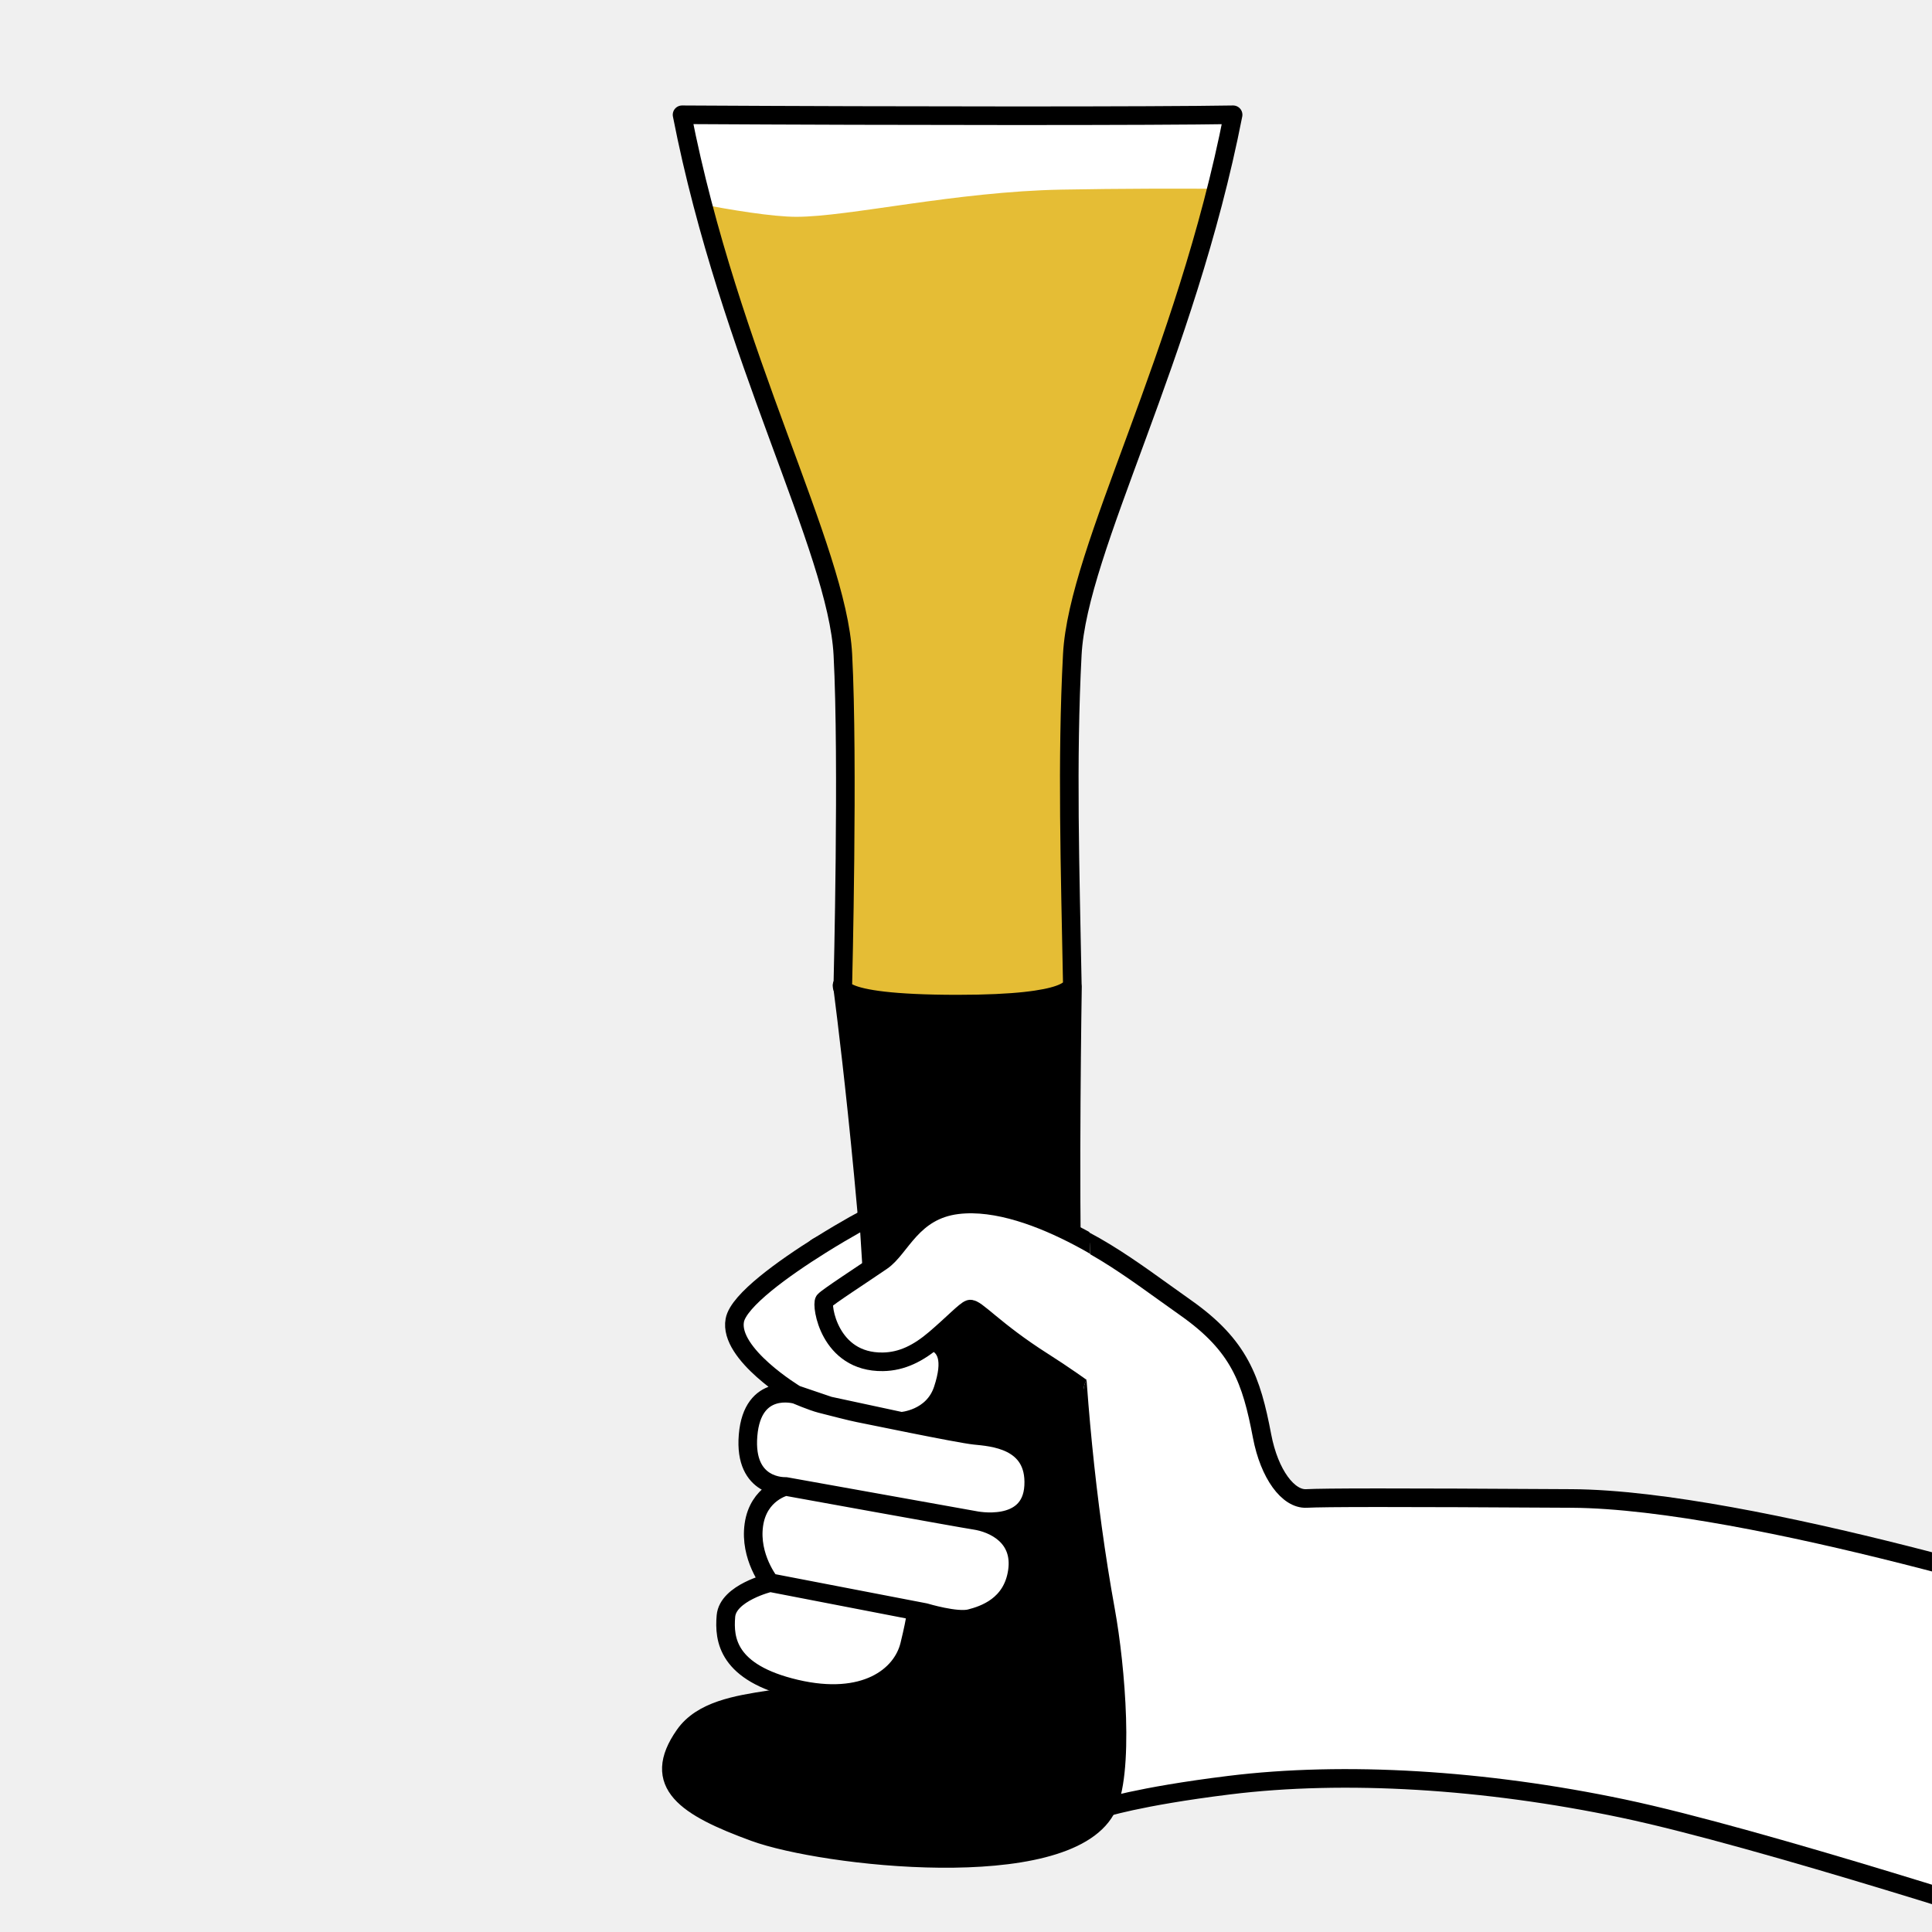
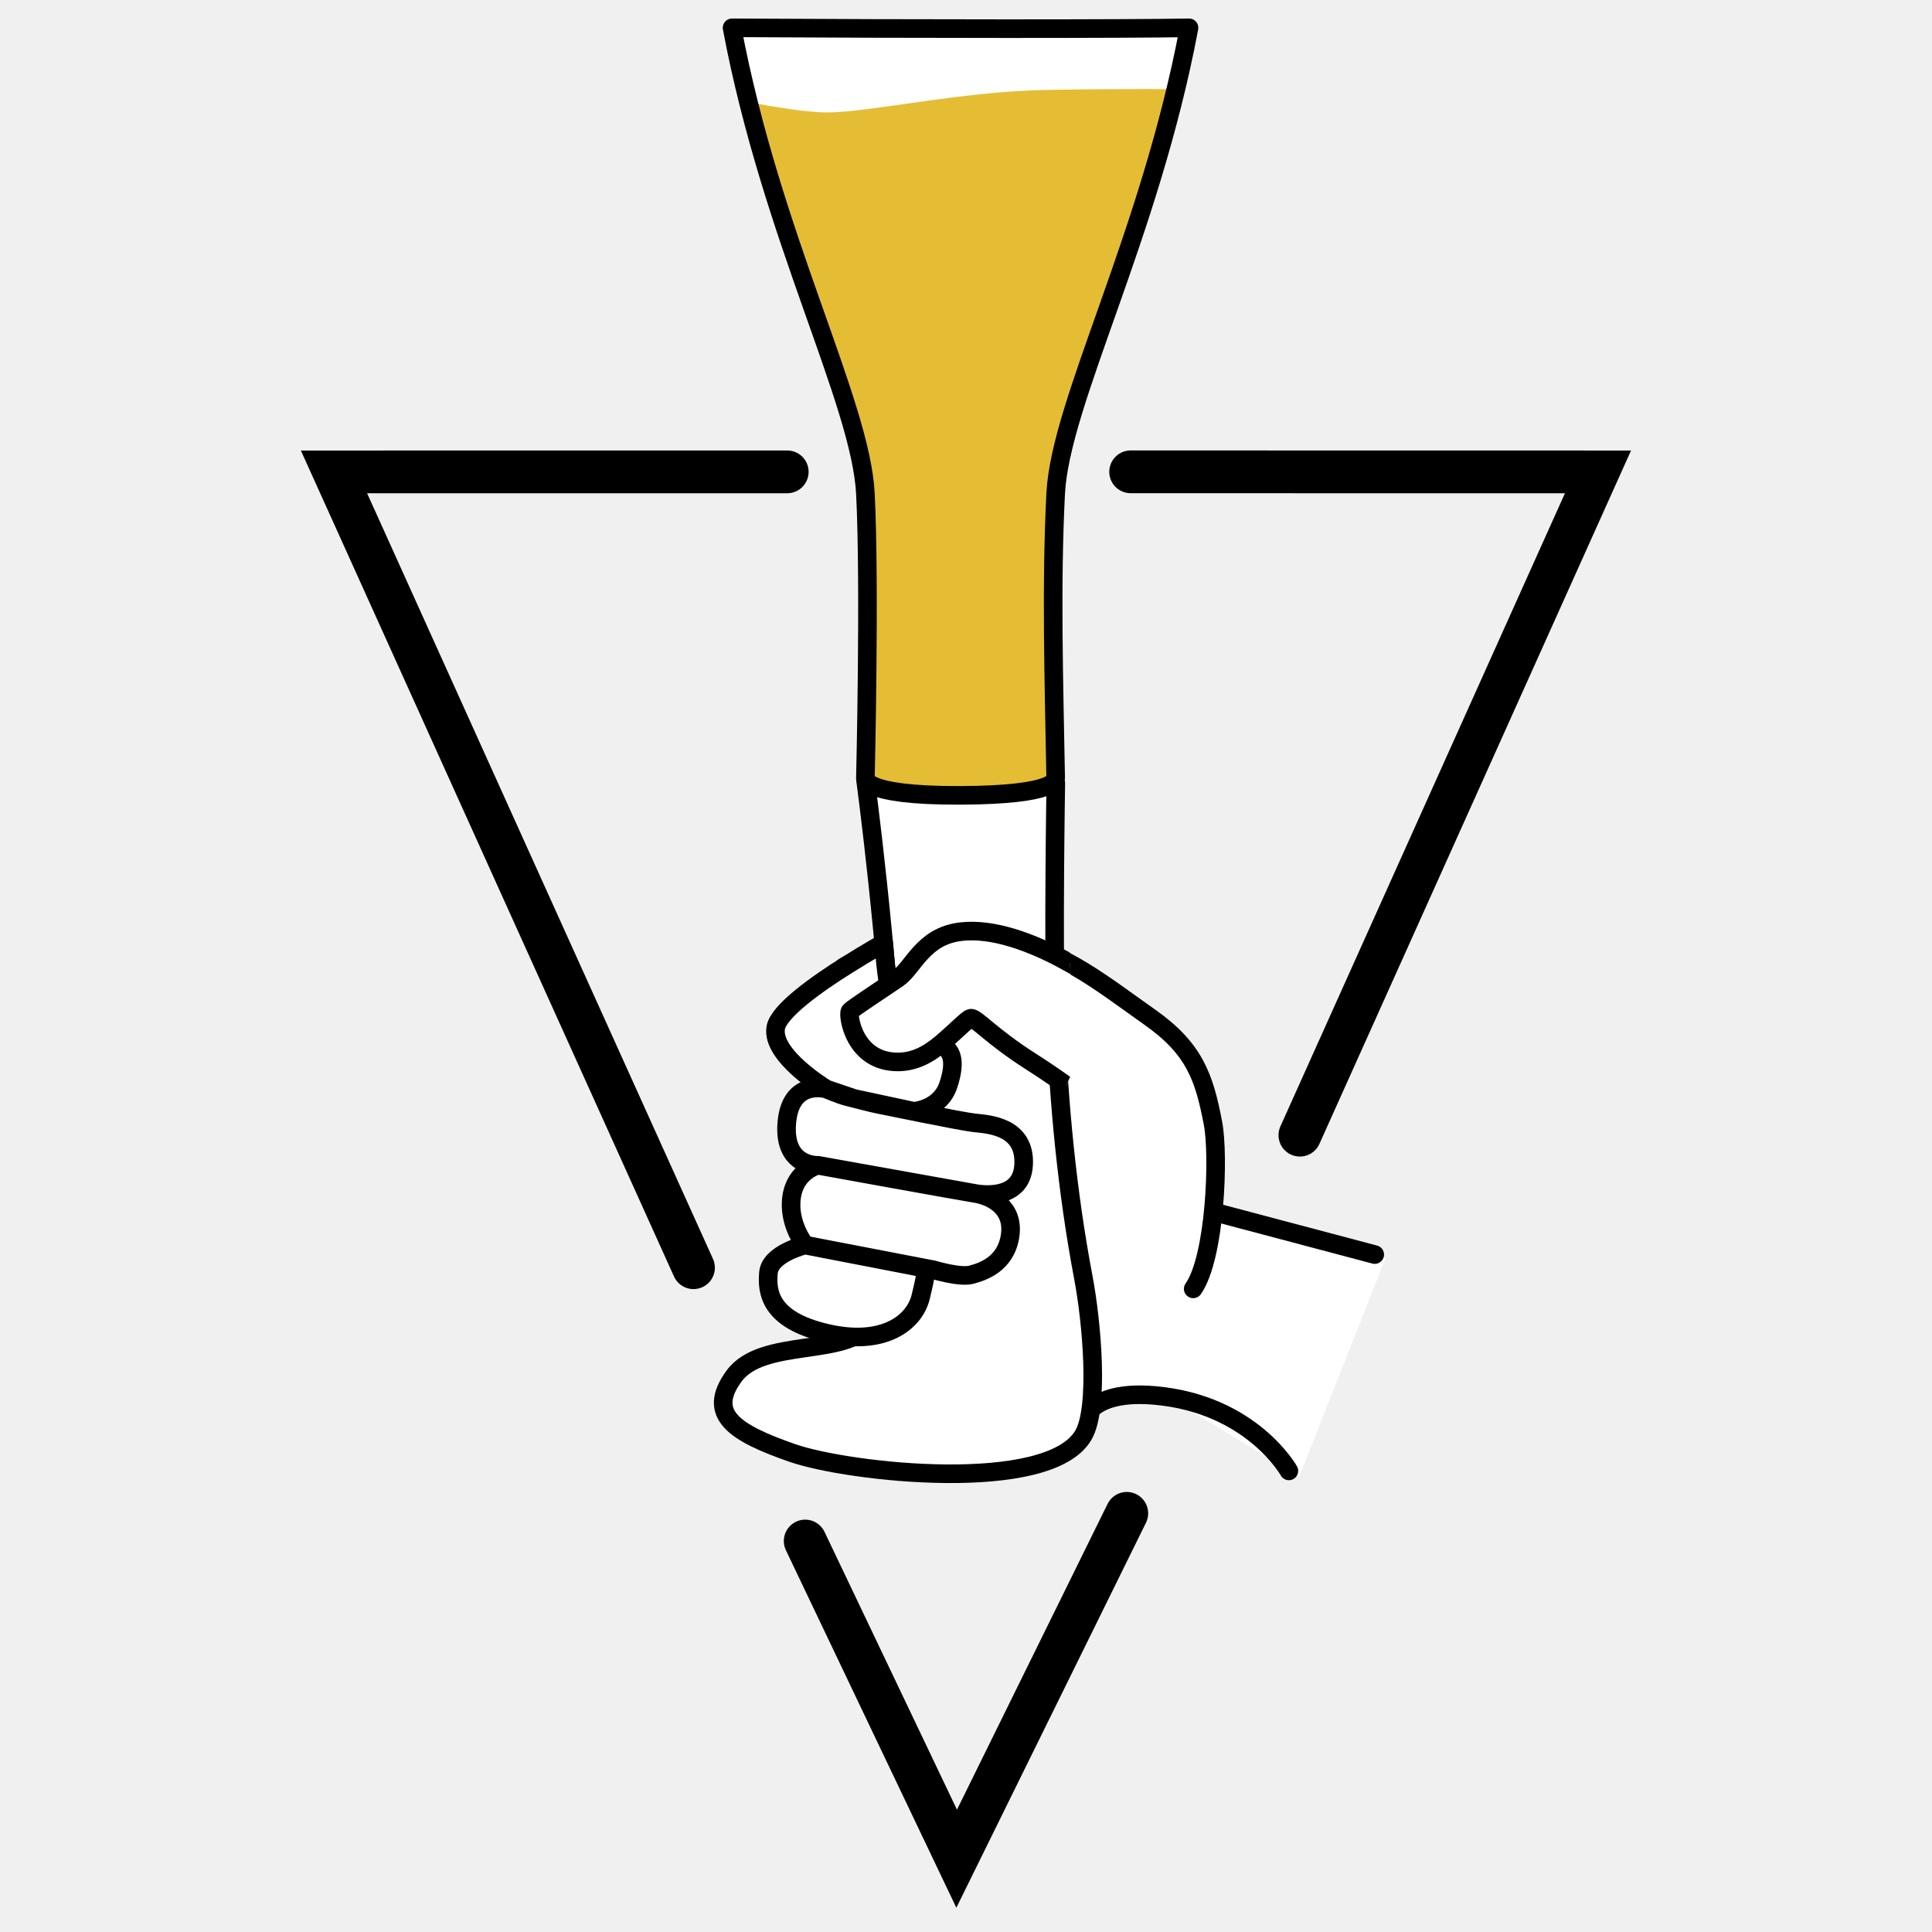
<svg xmlns="http://www.w3.org/2000/svg" width="100%" height="100%" viewBox="0 0 4330 4330" version="1.1" xml:space="preserve" style="fill-rule:evenodd;clip-rule:evenodd;stroke-linecap:round;stroke-linejoin:round;stroke-miterlimit:1.5;">
  <rect id="Artboard1" x="0" y="0" width="4329.95" height="4329.95" style="fill:none;" />
  <clipPath id="_clip1">
    <rect x="0" y="0" width="4329.95" height="4329.95" />
  </clipPath>
  <g clip-path="url(#_clip1)">
    <g id="Layer1">
-       <path d="M2469.07,4053.31c0,-0 79.466,-26.893 285.797,-52.417c258.667,-31.999 573.436,-12.651 882.606,52.417c309.169,65.067 958.86,276.643 958.86,276.643l113.735,-721.381c-0,0 -784.363,-247.825 -1187.7,-250.197c-403.341,-2.373 -553.945,-2.102 -594.427,-0c-40.482,2.102 -83.027,-53.858 -99.399,-139.903c-23.949,-125.864 -50.257,-202.345 -171.313,-287.579c-121.056,-85.233 -233.256,-177.155 -377.945,-206.388c-203.536,-41.122 -358.67,21.832 -447.43,70.186c-88.76,48.353 270.171,1110.84 270.171,1110.84l367.05,147.784Z" style="fill:#fff;stroke:#000;stroke-width:41.67px;" />
-       <path id="pala" d="M1887.76,2207.32c-0,0 60.922,456.493 83.717,922.163c15.103,308.545 -46.861,572.195 -70.313,610.659c-58.847,96.513 -290.009,38.908 -366.92,148.407c-76.911,109.499 3.2,161.52 156.799,217.643c153.6,56.124 693.203,117.699 787.054,-50.162c43.471,-77.752 22.601,-321.387 -0,-445.73c-44.574,-245.231 -67.189,-501.96 -74.487,-721.813c-7.298,-219.853 0,-676.196 0,-676.196l-515.85,-4.971Z" style="stroke:#000;stroke-width:41.67px;" />
-       <g id="beer">
+       <g>
+         <path d="M2911.95,3308.97l193.122,-488.455l-375.822,-102.041l-120.204,407.624" style="fill:#fff;" />
+         <path d="M2674.23,2888.58c49.887,-71.438 57.992,-299.263 44.415,-370.616c-19.859,-104.372 -41.675,-167.794 -142.06,-238.473c-100.386,-70.68 -193.427,-146.905 -313.41,-171.147c-168.781,-34.1 -297.426,18.104 -371.03,58.201c-73.603,40.097 224.039,921.157 224.039,921.157l304.375,122.548c-0,0 -3.451,-98.06 168.266,-82.689c216.553,19.384 299.827,169.031 299.827,169.031" style="fill:#fff;stroke:#000;stroke-width:41.67px;" />
+       </g>
+       <g>
+         <path d="M1764.33,1057.53l-1015.79,0.092l805.719,1783.57" style="fill:none;stroke:#000;stroke-width:95.83px;stroke-linejoin:miter;stroke-miterlimit:8;" />
+         <path d="M2534.03,1057.45l1047.38,0.164l-668.089,1486.54" style="fill:none;stroke:#000;stroke-width:95.83px;stroke-linejoin:miter;stroke-miterlimit:8;" />
+         <path d="M1804.62,3453.76l339.445,711.98l381.268,-774.044" style="fill:none;stroke:#000;stroke-width:95.83px;stroke-linejoin:miter;stroke-miterlimit:8;" />
+       </g>
+       <path class="pala" d="M1940.25,1751.09c-0,-0 48.776,362.161 67.678,731.182c12.525,244.507 -38.859,453.437 -58.306,483.918c-48.798,76.482 -240.489,30.832 -304.267,117.605c-63.778,86.773 2.653,127.997 130.025,172.472c127.372,44.475 574.836,93.271 652.661,-39.751c36.049,-61.615 18.742,-254.684 0,-353.22c-36.962,-194.333 -55.716,-397.779 -61.768,-572.002c-6.051,-174.223 0,-535.853 0,-535.853l-426.023,-4.351Z" style="fill:#fff;stroke:#000;stroke-width:41.67px;" />
+       <g id="beer" class="beer">
        <clipPath id="_clip2">
-           <path d="M1889.03,2200.14c0,-0 12.538,-395.897 0,-652.007c-12.538,-256.111 -254.061,-716.347 -360.417,-1300.36c508.165,3.105 1064.4,3.185 1235.04,0c-106.356,584.012 -347.879,1044.25 -360.417,1300.36c-12.538,256.11 -4.756,380.103 -0,652.007c0.111,6.372 5.414,50.276 -257.104,50.276c-298.046,-0 -257.104,-50.276 -257.104,-50.276Z" />
+           <path d="M1939.56,1756.81c0,0 10.397,-346.447 0,-570.569c-10.397,-224.121 -210.679,-626.872 -298.874,-1137.94c421.394,2.717 882.649,2.787 1024.15,0c-88.195,511.066 -288.477,913.817 -298.874,1137.94c-10.397,224.122 -3.943,332.627 0,570.569c0.093,5.577 4.489,43.996 -213.202,43.996c-247.154,0 -213.203,-43.996 -213.203,-43.996Z" />
        </clipPath>
-         <g clip-path="url(#_clip2)">
-           <rect x="1431.62" y="383.421" width="1413.5" height="1935.73" style="fill:#e5bd35;" />
+         <g clip-path="url(#_clip2)" class="beerContent">
+           <rect x="1560.26" y="167.007" width="1172.14" height="1693.95" style="fill:#e5bd35;" />
        </g>
        <clipPath id="_clip3">
-           <path d="M1889.03,2088.86c0,0 12.538,-471.111 0,-696.451c-12.538,-225.34 -254.061,-630.281 -360.417,-1144.13c508.165,2.731 1064.4,2.802 1235.04,-0c-106.356,513.845 -347.879,918.786 -360.417,1144.13c-12.538,225.34 -4.756,457.216 -0,696.451c0.223,11.212 -514.208,0 -514.208,0Z" />
+           <path d="M1939.56,1581.24c0,0 10.397,-390.667 0,-577.53c-10.397,-186.862 -210.679,-522.658 -298.874,-948.762c421.394,2.265 882.649,2.323 1024.15,-0c-88.195,426.104 -288.477,761.9 -298.874,948.762c-10.397,186.863 -3.943,379.145 0,577.53c0.185,9.297 -426.405,0 -426.405,0Z" />
        </clipPath>
        <g clip-path="url(#_clip3)">
-           <path d="M2901.65,245.846l-1486.37,0l-0,179.132c-0,0 261.728,60.928 369.699,60.928c117.023,-0 356.643,-56.523 594.211,-60.928c264.922,-4.912 522.459,0 522.459,0l-0,-179.132Z" style="fill:#fff;" />
+           <path d="M2779.27,52.923l-1232.57,0l0,148.544c0,0 217.037,50.524 306.572,50.524c97.04,0 295.745,-46.871 492.748,-50.524c219.685,-4.073 433.246,0 433.246,0l0,-148.544Z" style="fill:#fff;" />
        </g>
      </g>
-       <path d="M1889.03,2203.64c0,0 12.538,-498.205 0,-736.504c-12.538,-238.299 -254.061,-666.528 -360.417,-1209.92c508.165,2.888 1064.4,2.963 1235.04,-0c-106.356,543.396 -347.879,971.625 -360.417,1209.92c-12.538,238.299 -4.756,483.51 -0,736.504c0.111,5.929 5.414,46.78 -257.104,46.78c-298.046,-0 -257.104,-46.78 -257.104,-46.78Z" style="fill:none;stroke:#000;stroke-width:41.67px;" />
-       <path d="M1646.82,2958.99c-14.227,75.973 136.851,166.44 136.851,166.44c-0,0 -97.125,-28.396 -107.104,91.366c-9.978,119.761 84.227,114.612 84.227,114.612c0,0 -61.023,13.976 -71.24,86.052c-10.216,72.077 36.336,129.545 36.336,129.545c0,-0 -94.458,22.718 -98.93,74.919c-4.471,52.201 2.911,127.106 156.711,163.191c153.8,36.085 237.675,-27.83 254.837,-98.172c17.162,-70.343 14.376,-76.647 14.376,-76.647l-326.994,-63.291l347.492,66.956c0,-0 70.491,21.348 101.1,13.42c30.61,-7.927 94.438,-28.252 105.666,-105.929c11.227,-77.677 -52.909,-107.794 -95.971,-114.163c-28.832,-4.264 -423.383,-75.881 -423.383,-75.881l423.383,75.881c0,0 126.845,27.316 132.453,-77.112c5.608,-104.428 -95.251,-109.457 -132.453,-113.381c-37.202,-3.925 -247.566,-47.763 -260.598,-50.152c-13.032,-2.389 -65.421,-15.921 -84.239,-20.723c-18.819,-4.801 -55.669,-20.491 -55.669,-20.491l74.517,25.312l161.621,34.75c0,-0 71.313,-4.289 93.4,-70.979c22.087,-66.689 9.469,-97.802 -24.802,-110.22c-34.27,-12.418 -132.999,-135.081 -132.999,-135.081c0,-0 -3.378,-58.502 -8.718,-140.336c-0.087,-1.343 -48.934,24.858 -107.35,61.418c-82.647,51.726 -184.185,124.184 -192.52,168.696Z" style="fill:#fff;stroke:#000;stroke-width:41.67px;" />
+       <path d="M1939.56,1742.18c0,0 10.397,-429.968 0,-635.628c-10.397,-205.661 -210.679,-575.237 -298.874,-1044.21c421.394,2.493 882.649,2.557 1024.15,0c-88.195,468.97 -288.477,838.546 -298.874,1044.21c-10.397,205.66 -3.943,417.286 0,635.628c0.093,5.118 4.488,39.477 -213.202,40.373c-228.274,0.938 -213.203,-40.373 -213.203,-40.373Z" style="fill:none;stroke:#000;stroke-width:41.67px;" />
      <g>
-         <clipPath id="_clip4">
-           <path d="M1543.56,2078.73c-0,0 59.736,574.907 82.53,1040.58c15.104,308.546 -46.86,572.196 -70.312,610.659c-58.847,96.514 55.372,41.357 -21.539,150.857c-76.911,109.499 3.2,161.52 156.799,217.643c153.6,56.124 693.203,117.699 787.054,-50.162c43.471,-77.752 22.601,-321.387 -0,-445.73c-30.825,-169.589 -2.923,-292.993 -47.175,-458.418c-4.518,-16.89 -4.702,-36.283 4.326,-51.763c4.257,-7.299 17.25,-55.008 17.022,-64.677c-1.513,-63.902 -7.221,-162.227 -8.781,-209.221c-7.298,-219.853 -39.879,-736.194 -39.879,-736.194l-860.045,-3.57Z" />
-         </clipPath>
-         <g clip-path="url(#_clip4)">
-           <path d="M2557.44,2859.9c-0,0 -235.689,-181.017 -411.306,-159.744c-102.352,12.397 -127.269,96.985 -169.588,126.066c-42.318,29.082 -121.912,80.555 -129.061,89.05c-7.148,8.495 10.065,138.552 131.236,136.811c42.9,-0.616 79.731,-19.25 117.307,-51.354c39.447,-33.702 67.454,-63.444 77.159,-66.574c12.847,-4.144 54.121,47.643 164.877,117.928c89.591,56.853 165.402,117.096 165.402,117.096l53.974,-309.279Z" style="fill:#fff;stroke:#000;stroke-width:41.67px;" />
+         <path d="M1738.71,2302.79c-11.797,63.001 113.483,138.021 113.483,138.021c0,-0 -80.54,-23.548 -88.815,75.764c-8.274,99.311 69.845,95.042 69.845,95.042c0,-0 -50.603,11.589 -59.075,71.358c-8.472,59.769 30.131,107.425 30.131,107.425c0,-0 -78.329,18.838 -82.037,62.126c-3.708,43.288 2.413,105.402 129.951,135.326c127.539,29.923 197.092,-23.078 211.323,-81.41c14.232,-58.331 11.922,-63.558 11.922,-63.558l-271.159,-52.484l288.157,55.523c-0,-0 58.454,17.703 83.837,11.129c25.382,-6.574 78.312,-23.428 87.622,-87.842c9.311,-64.413 -43.874,-89.388 -79.583,-94.669c-23.909,-3.536 -351.089,-62.924 -351.089,-62.924l351.089,62.924c0,-0 105.186,22.652 109.836,-63.945c4.651,-86.596 -78.986,-90.767 -109.836,-94.021c-30.849,-3.255 -205.293,-39.607 -216.1,-41.588c-10.807,-1.981 -54.25,-13.203 -69.855,-17.184c-15.605,-3.982 -46.164,-16.992 -46.164,-16.992l61.794,20.989l134.023,28.816c0,0 59.136,-3.556 77.452,-58.859c18.315,-55.302 7.852,-81.102 -20.567,-91.399c-28.418,-10.298 -110.289,-112.016 -110.289,-112.016c0,0 -9.364,-46.119 -13.792,-113.979c-0.073,-1.114 -34.016,18.219 -82.457,48.537c-68.535,42.893 -152.735,102.979 -159.647,139.89Z" style="fill:#fff;stroke:#000;stroke-width:41.67px;" />
+         <g>
+           <clipPath id="_clip4">
+             <path d="M1653.09,1572.83c-0,0 49.536,476.739 68.438,862.894c12.525,255.86 -38.859,474.491 -58.306,506.387c-48.799,80.033 45.917,34.295 -17.861,125.097c-63.778,90.801 2.653,133.94 130.025,180.48c127.372,46.54 574.836,97.601 652.661,-41.597c36.049,-64.476 18.742,-266.509 0,-369.62c-25.561,-140.631 -2.423,-242.963 -39.119,-380.141c-3.746,-14.006 4.668,-34.815 12.154,-47.651c3.53,-6.053 5.738,-40.889 5.548,-48.907c-1.254,-52.991 -5.988,-134.526 -7.281,-173.496c-6.052,-182.312 -33.07,-610.486 -33.07,-610.486l-713.189,-2.96Z" />
+           </clipPath>
+           <g clip-path="url(#_clip4)">
+             <path d="M2493.84,2220.62c-0,-0 -195.445,-150.108 -341.074,-132.468c-84.875,10.281 -105.538,80.424 -140.63,104.54c-35.093,24.116 -101.096,66.8 -107.024,73.844c-5.928,7.044 8.347,114.894 108.827,113.45c35.575,-0.511 66.117,-15.962 97.277,-42.584c32.71,-27.948 55.936,-52.611 63.983,-55.207c10.654,-3.436 44.88,39.508 136.724,97.791c74.293,47.146 137.159,97.102 137.159,97.102l44.758,-256.468Z" style="fill:#fff;stroke:#000;stroke-width:41.67px;" />
+           </g>
        </g>
+         <path d="M2729.26,2718.47l351.775,93.274" style="fill:none;stroke:#000;stroke-width:41.67px;stroke-linejoin:miter;stroke-miterlimit:8;" />
      </g>
    </g>
  </g>
</svg>
